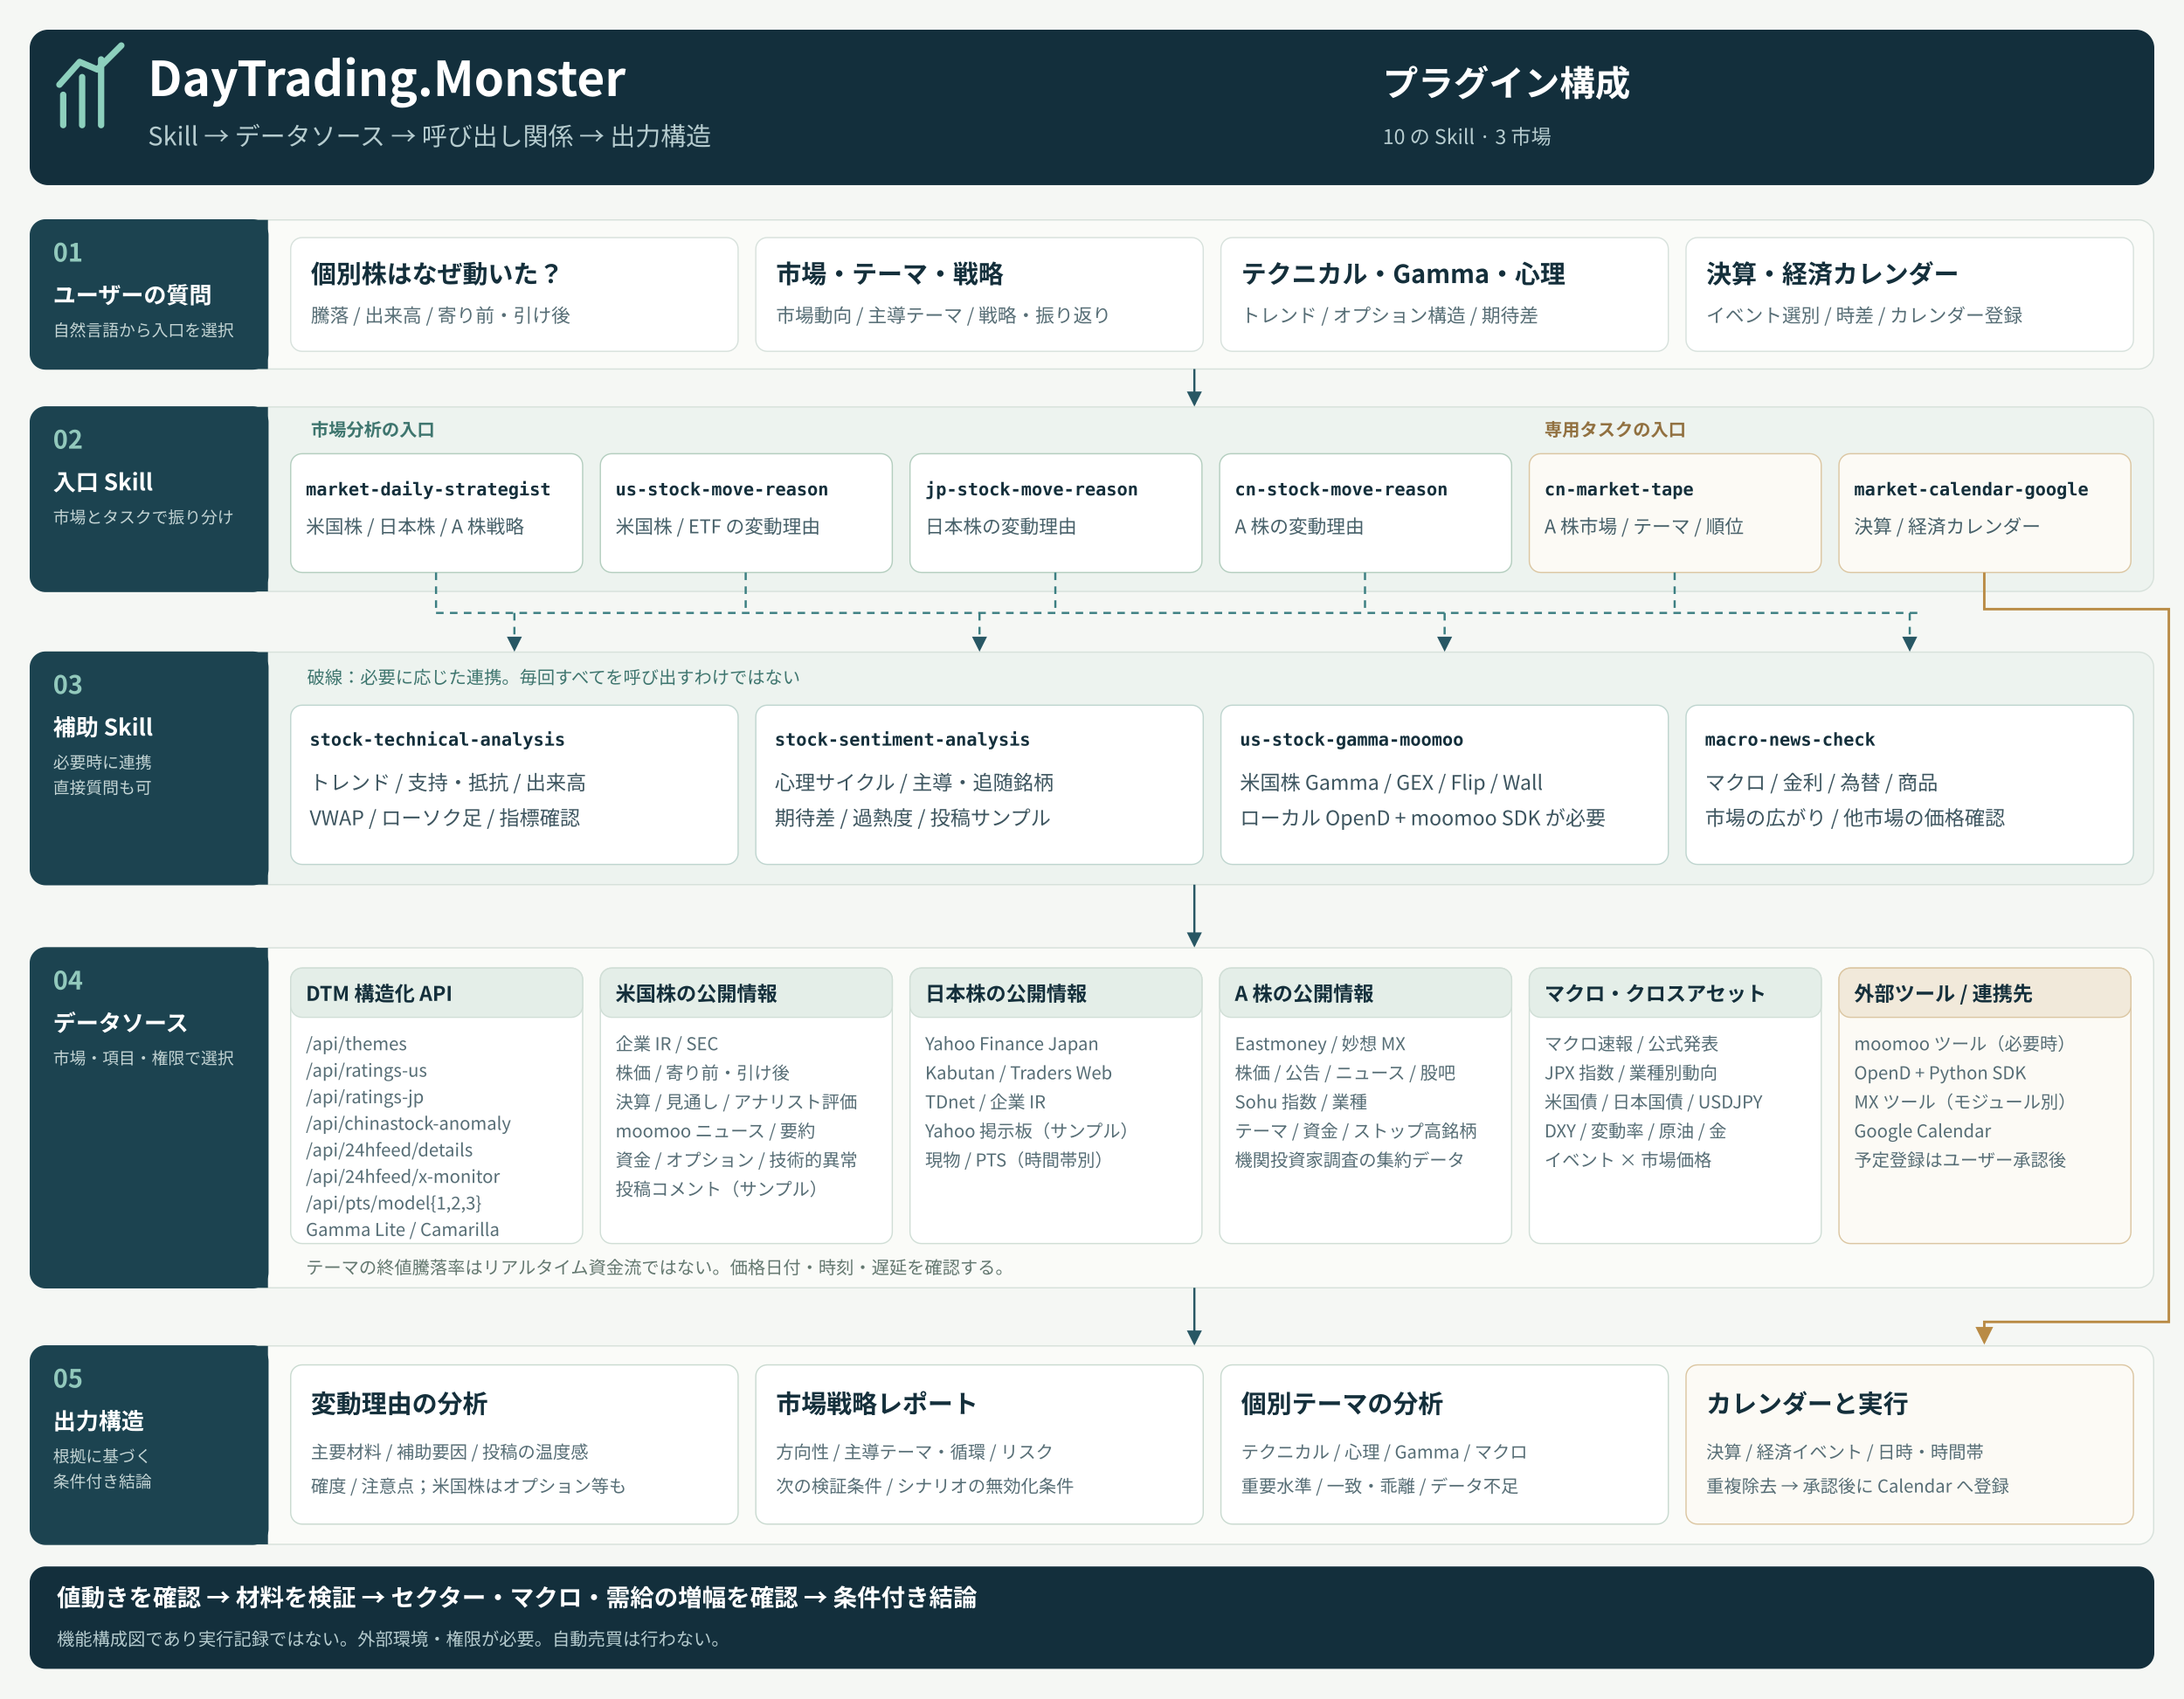
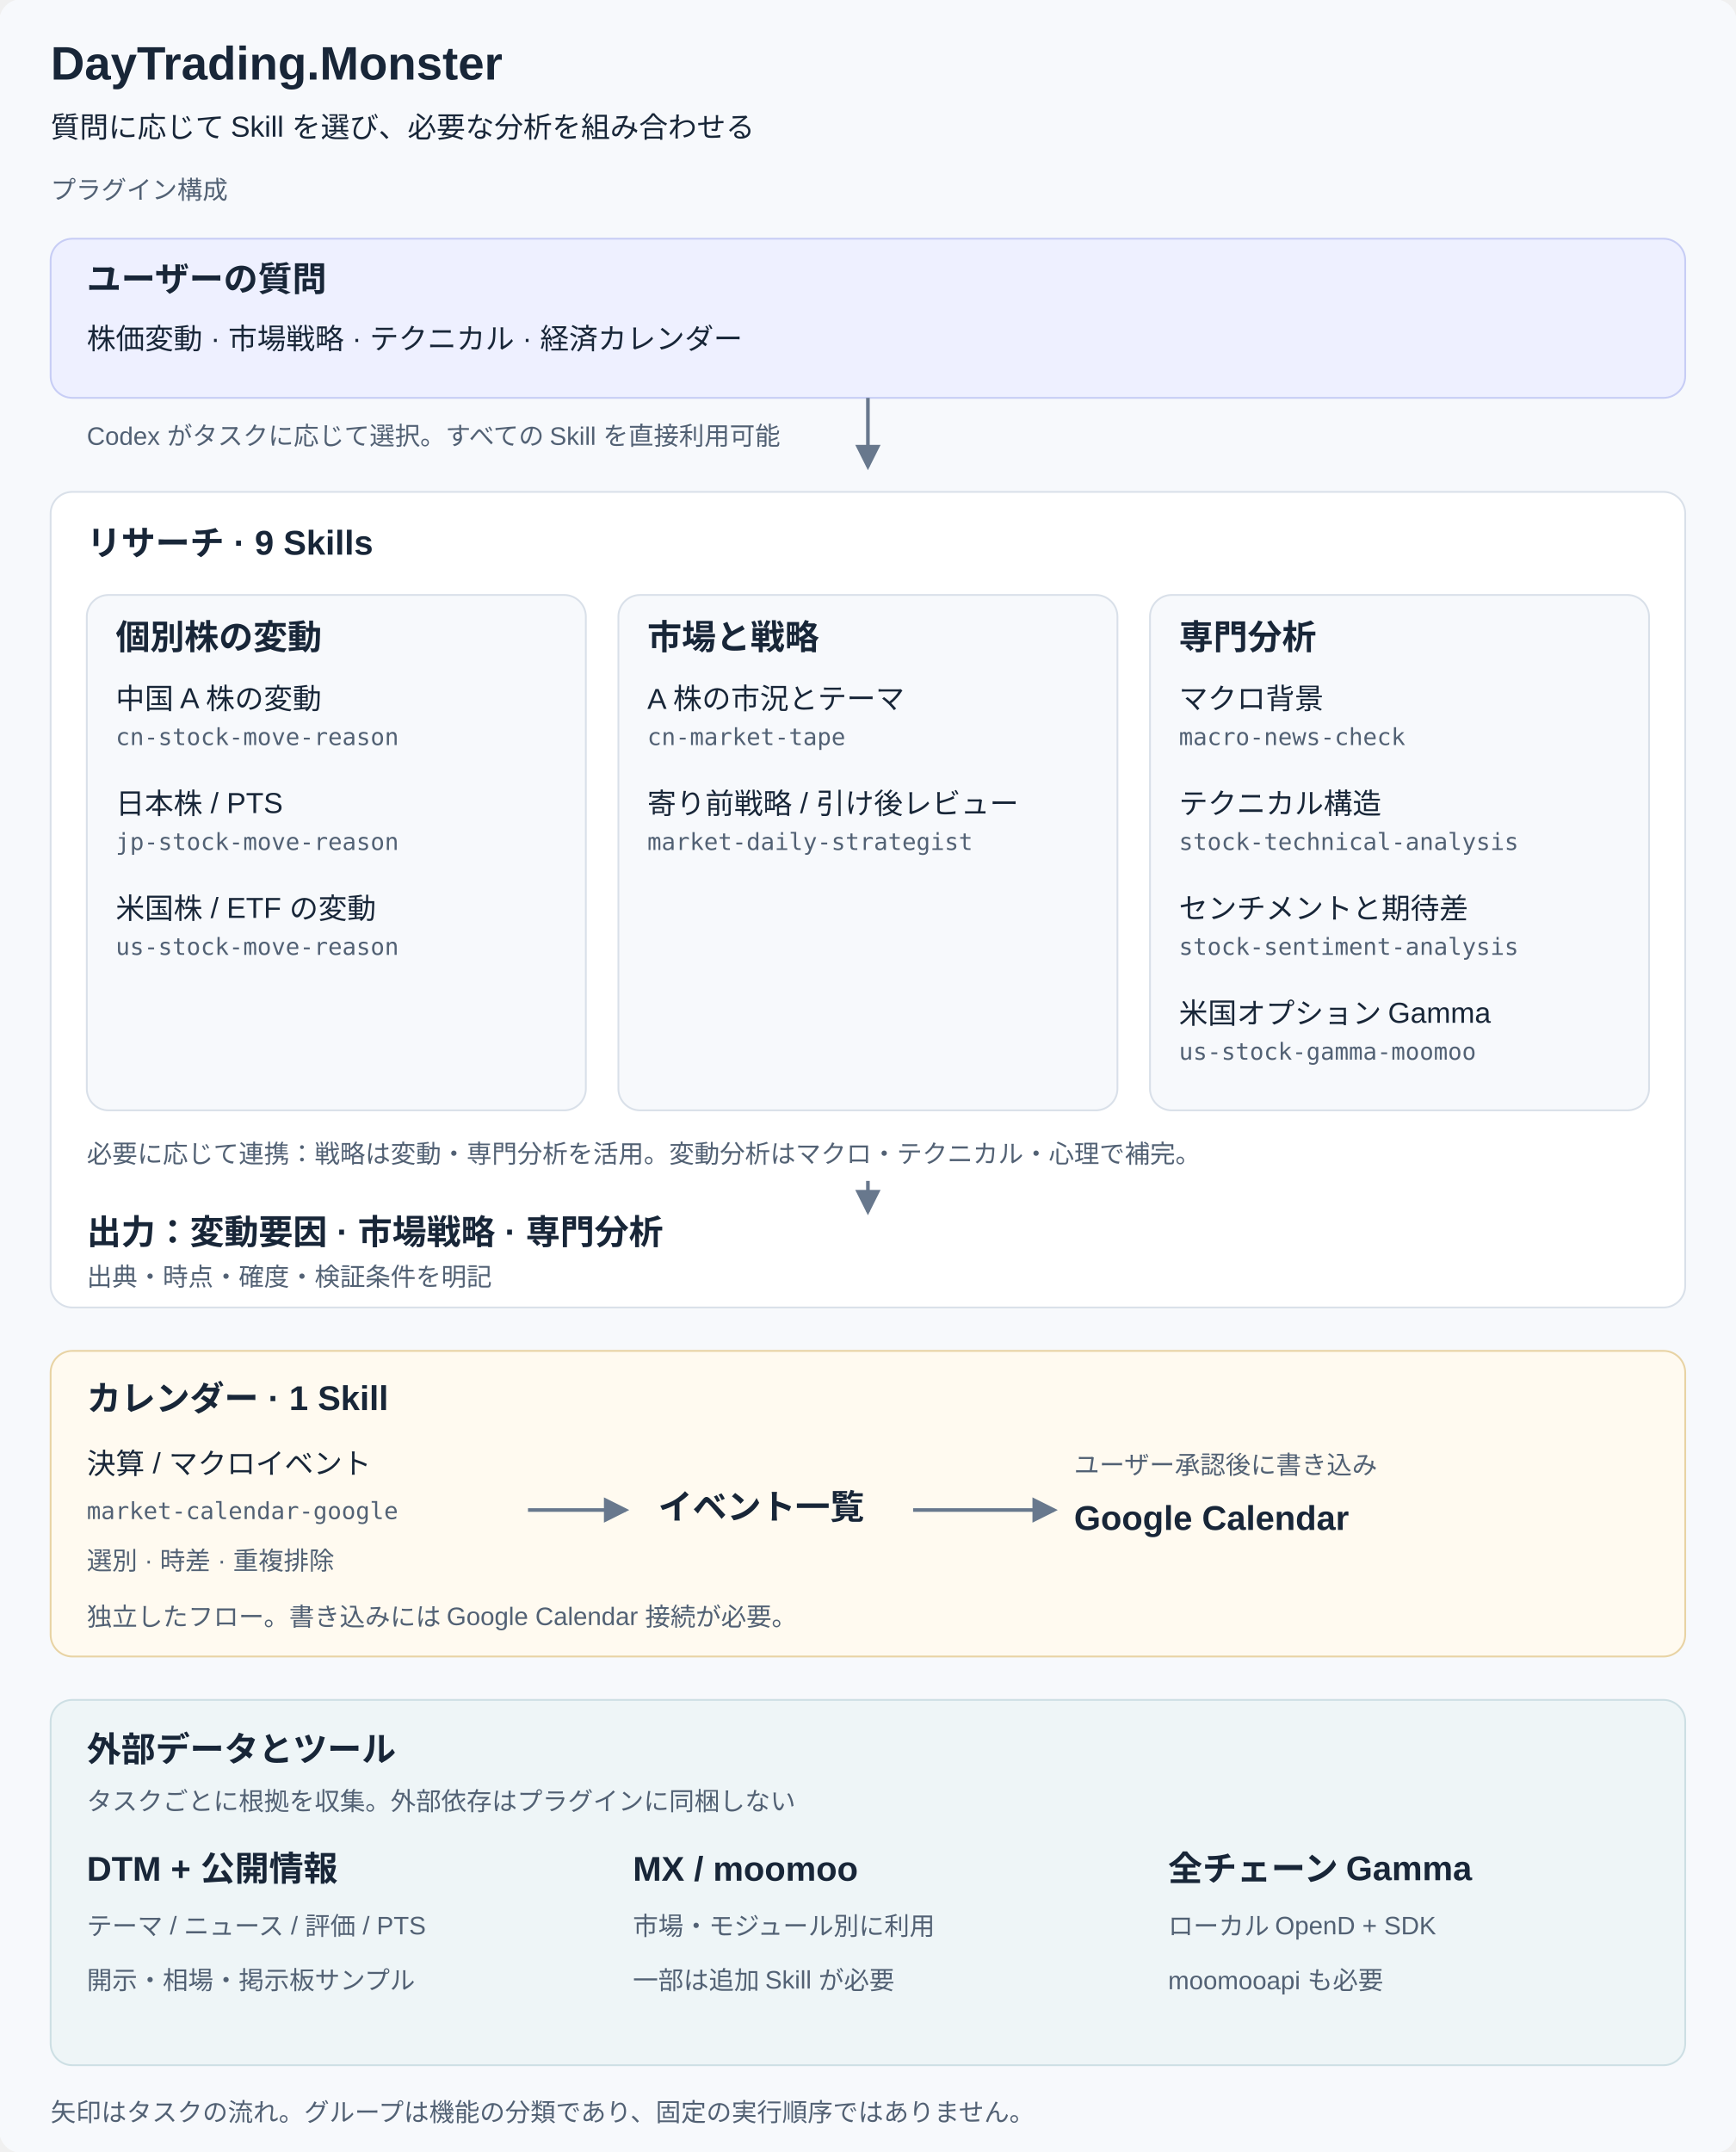
- <svg xmlns="http://www.w3.org/2000/svg" width="1728" height="1344" viewBox="0 0 1728 1344" role="img" aria-labelledby="title desc" xml:lang="ja">
+ <svg xmlns="http://www.w3.org/2000/svg" width="960" height="1190" viewBox="0 0 960 1190" role="img" aria-labelledby="title desc" xml:lang="ja">
  <defs>
-     <style>
- text{font-family:"Noto Sans CJK JP","Noto Sans",Arial,sans-serif;fill:#142f3b} .muted{fill:#566d75;font-size:16px} .small{font-size:14px;fill:#566d75} .code{font-family:"DejaVu Sans Mono",monospace;font-size:14px;font-weight:600} .body{font-size:16px;fill:#3d555f} .card{fill:#fff;stroke:#cfdbd9;stroke-width:1.3} .h{font-size:20px;font-weight:700} .edge{fill:none;stroke:#285764;stroke-width:1.7;marker-end:url(#arrow)} .optional{fill:none;stroke:#3c7f82;stroke-width:1.7;stroke-dasharray:6 5} .gold{fill:none;stroke:#b98b45;stroke-width:2;marker-end:url(#gold-arrow)}
- </style>
+     <style>text{font-family:Arial,"PingFang SC","Hiragino Sans",sans-serif;fill:#182638}.title{font-size:26px;font-weight:700}.head{font-size:19px;font-weight:700}.body{font-size:16px}.small{font-size:14px;fill:#526174}.code{font-family:monospace;font-size:13px;fill:#526174}.edge{fill:none;stroke:#68788d;stroke-width:2;marker-end:url(#arrow)}</style>
    <marker id="arrow" markerWidth="7" markerHeight="7" refX="6" refY="3.5" orient="auto">
-       <path d="M0 0L7 3.5L0 7Z" fill="#285764" />
-     </marker>
-     <marker id="gold-arrow" markerWidth="7" markerHeight="7" refX="6" refY="3.5" orient="auto">
-       <path d="M0 0L7 3.5L0 7Z" fill="#b98b45" />
+       <path d="M0 0L7 3.5L0 7Z" fill="#68788d" />
    </marker>
  </defs>
-   <rect x="0" y="0" width="1728" height="1344" rx="0" fill="#f5f7f4" stroke="#f5f7f4" />
-   <rect x="24" y="24" width="1680" height="122" rx="14" fill="#132f3c" stroke="#132f3c" />
-   <path d="M50 99V75M65 99V61M80 99V47M47 67L63 49L77 55L96 36" fill="none" stroke="#8dd0bd" stroke-width="5" stroke-linecap="round" stroke-linejoin="round" />
-   <text x="117" y="76" font-size="38" style="fill:#ffffff" font-weight="700">DayTrading.Monster</text>
-   <text x="117" y="115" font-size="20" style="fill:#b6cccf">Skill → データソース → 呼び出し関係 → 出力構造</text>
-   <text x="1094" y="76" font-size="28" style="fill:#ffffff" font-weight="700">プラグイン構成</text>
-   <text x="1094" y="114" font-size="16" style="fill:#b6cccf">10 の Skill · 3 市場</text>
-   <rect x="24" y="174" width="1680" height="118" rx="12" fill="#fafbf8" stroke="#d7e1db" />
-   <rect x="24" y="174" width="188" height="118" rx="12" fill="#1c4350" stroke="#1c4350" />
-   <rect x="198" y="174" width="14" height="118" fill="#1c4350" />
-   <text x="42" y="207" font-size="20" style="fill:#92c9bc" font-weight="700">01</text>
-   <text x="42" y="240" font-size="18" style="fill:#ffffff" font-weight="700">ユーザーの質問</text>
-   <text x="42" y="266" font-size="13" style="fill:#c3d4d4">自然言語から入口を選択</text>
-   <rect x="24" y="322" width="1680" height="146" rx="12" fill="#edf3ef" stroke="#d7e1db" />
-   <rect x="24" y="322" width="188" height="146" rx="12" fill="#1c4350" stroke="#1c4350" />
-   <rect x="198" y="322" width="14" height="146" fill="#1c4350" />
-   <text x="42" y="355" font-size="20" style="fill:#92c9bc" font-weight="700">02</text>
-   <text x="42" y="388" font-size="18" style="fill:#ffffff" font-weight="700">入口 Skill</text>
-   <text x="42" y="414" font-size="13" style="fill:#c3d4d4">市場とタスクで振り分け</text>
-   <rect x="24" y="516" width="1680" height="184" rx="12" fill="#edf3ef" stroke="#d7e1db" />
-   <rect x="24" y="516" width="188" height="184" rx="12" fill="#1c4350" stroke="#1c4350" />
-   <rect x="198" y="516" width="14" height="184" fill="#1c4350" />
-   <text x="42" y="549" font-size="20" style="fill:#92c9bc" font-weight="700">03</text>
-   <text x="42" y="582" font-size="18" style="fill:#ffffff" font-weight="700">補助 Skill</text>
-   <text x="42" y="608" font-size="13" style="fill:#c3d4d4">必要時に連携</text>
-   <text x="42" y="628" font-size="13" style="fill:#c3d4d4">直接質問も可</text>
-   <rect x="24" y="750" width="1680" height="269" rx="12" fill="#fafbf8" stroke="#d7e1db" />
-   <rect x="24" y="750" width="188" height="269" rx="12" fill="#1c4350" stroke="#1c4350" />
-   <rect x="198" y="750" width="14" height="269" fill="#1c4350" />
-   <text x="42" y="783" font-size="20" style="fill:#92c9bc" font-weight="700">04</text>
-   <text x="42" y="816" font-size="18" style="fill:#ffffff" font-weight="700">データソース</text>
-   <text x="42" y="842" font-size="13" style="fill:#c3d4d4">市場・項目・権限で選択</text>
-   <rect x="24" y="1065" width="1680" height="157" rx="12" fill="#fafbf8" stroke="#d7e1db" />
-   <rect x="24" y="1065" width="188" height="157" rx="12" fill="#1c4350" stroke="#1c4350" />
-   <rect x="198" y="1065" width="14" height="157" fill="#1c4350" />
-   <text x="42" y="1098" font-size="20" style="fill:#92c9bc" font-weight="700">05</text>
-   <text x="42" y="1131" font-size="18" style="fill:#ffffff" font-weight="700">出力構造</text>
-   <text x="42" y="1157" font-size="13" style="fill:#c3d4d4">根拠に基づく</text>
-   <text x="42" y="1177" font-size="13" style="fill:#c3d4d4">条件付き結論</text>
-   <rect x="230" y="188" width="354" height="90" rx="9" fill="#ffffff" stroke="#d7e1dc" />
-   <text x="246" y="224" class="h">個別株はなぜ動いた？</text>
-   <text x="246" y="255" font-size="15" style="fill:#566d75">騰落 / 出来高 / 寄り前・引け後</text>
-   <rect x="598" y="188" width="354" height="90" rx="9" fill="#ffffff" stroke="#d7e1dc" />
-   <text x="614" y="224" class="h">市場・テーマ・戦略</text>
-   <text x="614" y="255" font-size="15" style="fill:#566d75">市場動向 / 主導テーマ / 戦略・振り返り</text>
-   <rect x="966" y="188" width="354" height="90" rx="9" fill="#ffffff" stroke="#d7e1dc" />
-   <text x="982" y="224" class="h">テクニカル・Gamma・心理</text>
-   <text x="982" y="255" font-size="15" style="fill:#566d75">トレンド / オプション構造 / 期待差</text>
-   <rect x="1334" y="188" width="354" height="90" rx="9" fill="#ffffff" stroke="#d7e1dc" />
-   <text x="1350" y="224" class="h">決算・経済カレンダー</text>
-   <text x="1350" y="255" font-size="15" style="fill:#566d75">イベント選別 / 時差 / カレンダー登録</text>
-   <path class="edge" d="M945 292V320" />
-   <text x="246" y="345" font-size="14" style="fill:#3e756e" font-weight="700">市場分析の入口</text>
-   <text x="1222" y="345" font-size="14" style="fill:#917040" font-weight="700">専用タスクの入口</text>
-   <rect x="230" y="359" width="231" height="94" rx="9" fill="#ffffff" stroke="#b4cebf" />
-   <text x="242" y="392" class="code">market-daily-strategist</text>
-   <text x="242" y="422" font-size="15" style="fill:#476069">米国株 / 日本株 / A 株戦略</text>
-   <rect x="475" y="359" width="231" height="94" rx="9" fill="#ffffff" stroke="#b4cebf" />
-   <text x="487" y="392" class="code">us-stock-move-reason</text>
-   <text x="487" y="422" font-size="15" style="fill:#476069">米国株 / ETF の変動理由</text>
-   <rect x="720" y="359" width="231" height="94" rx="9" fill="#ffffff" stroke="#b4cebf" />
-   <text x="732" y="392" class="code">jp-stock-move-reason</text>
-   <text x="732" y="422" font-size="15" style="fill:#476069">日本株の変動理由</text>
-   <rect x="965" y="359" width="231" height="94" rx="9" fill="#ffffff" stroke="#b4cebf" />
-   <text x="977" y="392" class="code">cn-stock-move-reason</text>
-   <text x="977" y="422" font-size="15" style="fill:#476069">A 株の変動理由</text>
-   <rect x="1210" y="359" width="231" height="94" rx="9" fill="#fcfaf5" stroke="#dbc6a2" />
-   <text x="1222" y="392" class="code">cn-market-tape</text>
-   <text x="1222" y="422" font-size="15" style="fill:#476069">A 株市場 / テーマ / 順位</text>
-   <rect x="1455" y="359" width="231" height="94" rx="9" fill="#fcfaf5" stroke="#dbc6a2" />
-   <text x="1467" y="392" class="code">market-calendar-google</text>
-   <text x="1467" y="422" font-size="15" style="fill:#476069">決算 / 経済カレンダー</text>
-   <path class="optional" d="M345 453V485" />
-   <path class="optional" d="M590 453V485" />
-   <path class="optional" d="M835 453V485" />
-   <path class="optional" d="M1080 453V485" />
-   <path class="optional" d="M1325 453V485" />
-   <path class="optional" d="M345 485H1518" />
-   <path class="optional" d="M407 485V514" marker-end="url(#arrow)" />
-   <path class="optional" d="M775 485V514" marker-end="url(#arrow)" />
-   <path class="optional" d="M1143 485V514" marker-end="url(#arrow)" />
-   <path class="optional" d="M1511 485V514" marker-end="url(#arrow)" />
-   <text x="243" y="541" font-size="14" style="fill:#3e756e">破線：必要に応じた連携。毎回すべてを呼び出すわけではない</text>
-   <rect x="230" y="558" width="354" height="126" rx="9" fill="#ffffff" stroke="#bfd5cf" />
-   <text x="245" y="590" class="code">stock-technical-analysis</text>
-   <text class="body">
-     <tspan x="245" y="625">トレンド / 支持・抵抗 / 出来高</tspan>
-     <tspan x="245" y="653">VWAP / ローソク足 / 指標確認</tspan>
-   </text>
-   <rect x="598" y="558" width="354" height="126" rx="9" fill="#ffffff" stroke="#bfd5cf" />
-   <text x="613" y="590" class="code">stock-sentiment-analysis</text>
-   <text class="body">
-     <tspan x="613" y="625">心理サイクル / 主導・追随銘柄</tspan>
-     <tspan x="613" y="653">期待差 / 過熱度 / 投稿サンプル</tspan>
-   </text>
-   <rect x="966" y="558" width="354" height="126" rx="9" fill="#ffffff" stroke="#bfd5cf" />
-   <text x="981" y="590" class="code">us-stock-gamma-moomoo</text>
-   <text class="body">
-     <tspan x="981" y="625">米国株 Gamma / GEX / Flip / Wall</tspan>
-     <tspan x="981" y="653">ローカル OpenD + moomoo SDK が必要</tspan>
-   </text>
-   <rect x="1334" y="558" width="354" height="126" rx="9" fill="#ffffff" stroke="#bfd5cf" />
-   <text x="1349" y="590" class="code">macro-news-check</text>
-   <text class="body">
-     <tspan x="1349" y="625">マクロ / 金利 / 為替 / 商品</tspan>
-     <tspan x="1349" y="653">市場の広がり / 他市場の価格確認</tspan>
-   </text>
-   <path class="gold" d="M1570 453V482H1716V1046H1570V1062" />
-   <path class="edge" d="M945 700V748" />
-   <rect x="230" y="766" width="231" height="218" rx="9" fill="#ffffff" stroke="#d0ded6" />
-   <rect x="230" y="766" width="231" height="39" rx="9" fill="#e4eee8" stroke="#d0ded6" />
-   <text x="242" y="792" font-size="16" font-weight="700">DTM 構造化 API</text>
-   <text class="small">
-     <tspan x="242" y="831">/api/themes</tspan>
-     <tspan x="242" y="852">/api/ratings-us</tspan>
-     <tspan x="242" y="873">/api/ratings-jp</tspan>
-     <tspan x="242" y="894">/api/chinastock-anomaly</tspan>
-     <tspan x="242" y="915">/api/24hfeed/details</tspan>
-     <tspan x="242" y="936">/api/24hfeed/x-monitor</tspan>
-     <tspan x="242" y="957">/api/pts/model{1,2,3}</tspan>
-     <tspan x="242" y="978">Gamma Lite / Camarilla</tspan>
-   </text>
-   <rect x="475" y="766" width="231" height="218" rx="9" fill="#ffffff" stroke="#d0ded6" />
-   <rect x="475" y="766" width="231" height="39" rx="9" fill="#e4eee8" stroke="#d0ded6" />
-   <text x="487" y="792" font-size="16" font-weight="700">米国株の公開情報</text>
-   <text class="small">
-     <tspan x="487" y="831">企業 IR / SEC</tspan>
-     <tspan x="487" y="854">株価 / 寄り前・引け後</tspan>
-     <tspan x="487" y="877">決算 / 見通し / アナリスト評価</tspan>
-     <tspan x="487" y="900">moomoo ニュース / 要約</tspan>
-     <tspan x="487" y="923">資金 / オプション / 技術的異常</tspan>
-     <tspan x="487" y="946">投稿コメント（サンプル）</tspan>
-   </text>
-   <rect x="720" y="766" width="231" height="218" rx="9" fill="#ffffff" stroke="#d0ded6" />
-   <rect x="720" y="766" width="231" height="39" rx="9" fill="#e4eee8" stroke="#d0ded6" />
-   <text x="732" y="792" font-size="16" font-weight="700">日本株の公開情報</text>
-   <text class="small">
-     <tspan x="732" y="831">Yahoo Finance Japan</tspan>
-     <tspan x="732" y="854">Kabutan / Traders Web</tspan>
-     <tspan x="732" y="877">TDnet / 企業 IR</tspan>
-     <tspan x="732" y="900">Yahoo 掲示板（サンプル）</tspan>
-     <tspan x="732" y="923">現物 / PTS（時間帯別）</tspan>
-   </text>
-   <rect x="965" y="766" width="231" height="218" rx="9" fill="#ffffff" stroke="#d0ded6" />
-   <rect x="965" y="766" width="231" height="39" rx="9" fill="#e4eee8" stroke="#d0ded6" />
-   <text x="977" y="792" font-size="16" font-weight="700">A 株の公開情報</text>
-   <text class="small">
-     <tspan x="977" y="831">Eastmoney / 妙想 MX</tspan>
-     <tspan x="977" y="854">株価 / 公告 / ニュース / 股吧</tspan>
-     <tspan x="977" y="877">Sohu 指数 / 業種</tspan>
-     <tspan x="977" y="900">テーマ / 資金 / ストップ高銘柄</tspan>
-     <tspan x="977" y="923">機関投資家調査の集約データ</tspan>
-   </text>
-   <rect x="1210" y="766" width="231" height="218" rx="9" fill="#ffffff" stroke="#d0ded6" />
-   <rect x="1210" y="766" width="231" height="39" rx="9" fill="#e4eee8" stroke="#d0ded6" />
-   <text x="1222" y="792" font-size="16" font-weight="700">マクロ・クロスアセット</text>
-   <text class="small">
-     <tspan x="1222" y="831">マクロ速報 / 公式発表</tspan>
-     <tspan x="1222" y="854">JPX 指数 / 業種別動向</tspan>
-     <tspan x="1222" y="877">米国債 / 日本国債 / USDJPY</tspan>
-     <tspan x="1222" y="900">DXY / 変動率 / 原油 / 金</tspan>
-     <tspan x="1222" y="923">イベント × 市場価格</tspan>
-   </text>
-   <rect x="1455" y="766" width="231" height="218" rx="9" fill="#fcfaf5" stroke="#dbc6a2" />
-   <rect x="1455" y="766" width="231" height="39" rx="9" fill="#f1e9da" stroke="#dbc6a2" />
-   <text x="1467" y="792" font-size="16" font-weight="700">外部ツール / 連携先</text>
-   <text class="small">
-     <tspan x="1467" y="831">moomoo ツール（必要時）</tspan>
-     <tspan x="1467" y="854">OpenD + Python SDK</tspan>
-     <tspan x="1467" y="877">MX ツール（モジュール別）</tspan>
-     <tspan x="1467" y="900">Google Calendar</tspan>
-     <tspan x="1467" y="923">予定登録はユーザー承認後</tspan>
-   </text>
-   <text x="242" y="1008" font-size="14" style="fill:#63776f">テーマの終値騰落率はリアルタイム資金流ではない。価格日付・時刻・遅延を確認する。</text>
-   <path class="edge" d="M945 1019V1063" />
-   <rect x="230" y="1080" width="354" height="126" rx="9" fill="#ffffff" stroke="#c9dad0" />
-   <text x="246" y="1118" class="h">変動理由の分析</text>
-   <text class="small">
-     <tspan x="246" y="1154">主要材料 / 補助要因 / 投稿の温度感</tspan>
-     <tspan x="246" y="1181">確度 / 注意点；米国株はオプション等も</tspan>
-   </text>
-   <rect x="598" y="1080" width="354" height="126" rx="9" fill="#ffffff" stroke="#c9dad0" />
-   <text x="614" y="1118" class="h">市場戦略レポート</text>
-   <text class="small">
-     <tspan x="614" y="1154">方向性 / 主導テーマ・循環 / リスク</tspan>
-     <tspan x="614" y="1181">次の検証条件 / シナリオの無効化条件</tspan>
-   </text>
-   <rect x="966" y="1080" width="354" height="126" rx="9" fill="#ffffff" stroke="#c9dad0" />
-   <text x="982" y="1118" class="h">個別テーマの分析</text>
-   <text class="small">
-     <tspan x="982" y="1154">テクニカル / 心理 / Gamma / マクロ</tspan>
-     <tspan x="982" y="1181">重要水準 / 一致・乖離 / データ不足</tspan>
-   </text>
-   <rect x="1334" y="1080" width="354" height="126" rx="9" fill="#fcfaf5" stroke="#dbc6a2" />
-   <text x="1350" y="1118" class="h">カレンダーと実行</text>
-   <text class="small">
-     <tspan x="1350" y="1154">決算 / 経済イベント / 日時・時間帯</tspan>
-     <tspan x="1350" y="1181">重複除去 → 承認後に Calendar へ登録</tspan>
-   </text>
-   <rect x="24" y="1240" width="1680" height="80" rx="12" fill="#132f3c" stroke="#132f3c" />
-   <text x="45" y="1271" font-size="19" style="fill:#ffffff" font-weight="600">値動きを確認 → 材料を検証 → セクター・マクロ・需給の増幅を確認 → 条件付き結論</text>
-   <text x="45" y="1302" font-size="14" style="fill:#b6cccf">機能構成図であり実行記録ではない。外部環境・権限が必要。自動売買は行わない。</text>
+   <rect x="0" y="0" width="960" height="1190" rx="12" fill="#f7f9fc" stroke="#f7f9fc" />
+   <text x="28" y="44" class="title">DayTrading.Monster</text>
+   <text x="28" y="76" class="body">質問に応じて Skill を選び、必要な分析を組み合わせる</text>
+   <text x="28" y="110" class="small">プラグイン構成</text>
+   <rect x="28" y="132" width="904" height="88" rx="12" fill="#eef0ff" stroke="#c7cdf5" />
+   <text x="48" y="161" class="head">ユーザーの質問</text>
+   <text x="48" y="193" class="body">株価変動 · 市場戦略 · テクニカル · 経済カレンダー</text>
+   <path d="M480 220V258" class="edge" />
+   <text x="48" y="246" class="small">Codex がタスクに応じて選択。すべての Skill を直接利用可能</text>
+   <rect x="28" y="272" width="904" height="451" rx="12" fill="#fff" stroke="#d9e0e9" />
+   <text x="48" y="307" class="head">リサーチ · 9 Skills</text>
+   <rect x="48" y="329" width="276" height="285" rx="12" fill="#f7f9fc" stroke="#d9e0e9" />
+   <text x="64" y="359" class="head">個別株の変動</text>
+   <rect x="342" y="329" width="276" height="285" rx="12" fill="#f7f9fc" stroke="#d9e0e9" />
+   <text x="358" y="359" class="head">市場と戦略</text>
+   <rect x="636" y="329" width="276" height="285" rx="12" fill="#f7f9fc" stroke="#d9e0e9" />
+   <text x="652" y="359" class="head">専門分析</text>
+   <text x="64" y="392" class="body">中国 A 株の変動</text>
+   <text x="64" y="412" class="code">cn-stock-move-reason</text>
+   <text x="64" y="450" class="body">日本株 / PTS</text>
+   <text x="64" y="470" class="code">jp-stock-move-reason</text>
+   <text x="64" y="508" class="body">米国株 / ETF の変動</text>
+   <text x="64" y="528" class="code">us-stock-move-reason</text>
+   <text x="358" y="392" class="body">A 株の市況とテーマ</text>
+   <text x="358" y="412" class="code">cn-market-tape</text>
+   <text x="358" y="450" class="body">寄り前戦略 / 引け後レビュー</text>
+   <text x="358" y="470" class="code">market-daily-strategist</text>
+   <text x="652" y="392" class="body">マクロ背景</text>
+   <text x="652" y="412" class="code">macro-news-check</text>
+   <text x="652" y="450" class="body">テクニカル構造</text>
+   <text x="652" y="470" class="code">stock-technical-analysis</text>
+   <text x="652" y="508" class="body">センチメントと期待差</text>
+   <text x="652" y="528" class="code">stock-sentiment-analysis</text>
+   <text x="652" y="566" class="body">米国オプション Gamma</text>
+   <text x="652" y="586" class="code">us-stock-gamma-moomoo</text>
+   <text x="48" y="643" class="small">必要に応じて連携：戦略は変動・専門分析を活用。変動分析はマクロ・テクニカル・心理で補完。</text>
+   <path d="M480 653V670" class="edge" />
+   <text x="48" y="688" class="head">出力：変動要因 · 市場戦略 · 専門分析</text>
+   <text x="48" y="711" class="small">出典・時点・確度・検証条件を明記</text>
+   <rect x="28" y="747" width="904" height="169" rx="12" fill="#fffaf0" stroke="#e8d3a4" />
+   <text x="48" y="780" class="head">カレンダー · 1 Skill</text>
+   <text x="48" y="815" class="body">決算 / マクロイベント</text>
+   <text x="48" y="840" class="code">market-calendar-google</text>
+   <text x="48" y="868" class="small">選別 · 時差 · 重複排除</text>
+   <path d="M292 835H346" class="edge" />
+   <text x="364" y="840" class="head">イベント一覧</text>
+   <path d="M505 835H583" class="edge" />
+   <text x="594" y="815" class="small">ユーザー承認後に書き込み</text>
+   <text x="594" y="846" class="head">Google Calendar</text>
+   <text x="48" y="899" class="small">独立したフロー。書き込みには Google Calendar 接続が必要。</text>
+   <rect x="28" y="940" width="904" height="202" rx="12" fill="#eef5f7" stroke="#cddfe4" />
+   <text x="48" y="974" class="head">外部データとツール</text>
+   <text x="48" y="1001" class="small">タスクごとに根拠を収集。外部依存はプラグインに同梱しない</text>
+   <text x="48" y="1040" class="head">DTM + 公開情報</text>
+   <text x="48" y="1070" class="small">テーマ / ニュース / 評価 / PTS</text>
+   <text x="48" y="1100" class="small">開示・相場・掲示板サンプル</text>
+   <text x="350" y="1040" class="head">MX / moomoo</text>
+   <text x="350" y="1070" class="small">市場・モジュール別に利用</text>
+   <text x="350" y="1100" class="small">一部は追加 Skill が必要</text>
+   <text x="646" y="1040" class="head">全チェーン Gamma</text>
+   <text x="646" y="1070" class="small">ローカル OpenD + SDK</text>
+   <text x="646" y="1100" class="small">moomooapi も必要</text>
+   <text x="28" y="1173" class="small">矢印はタスクの流れ。グループは機能の分類であり、固定の実行順序ではありません。</text>
</svg>
